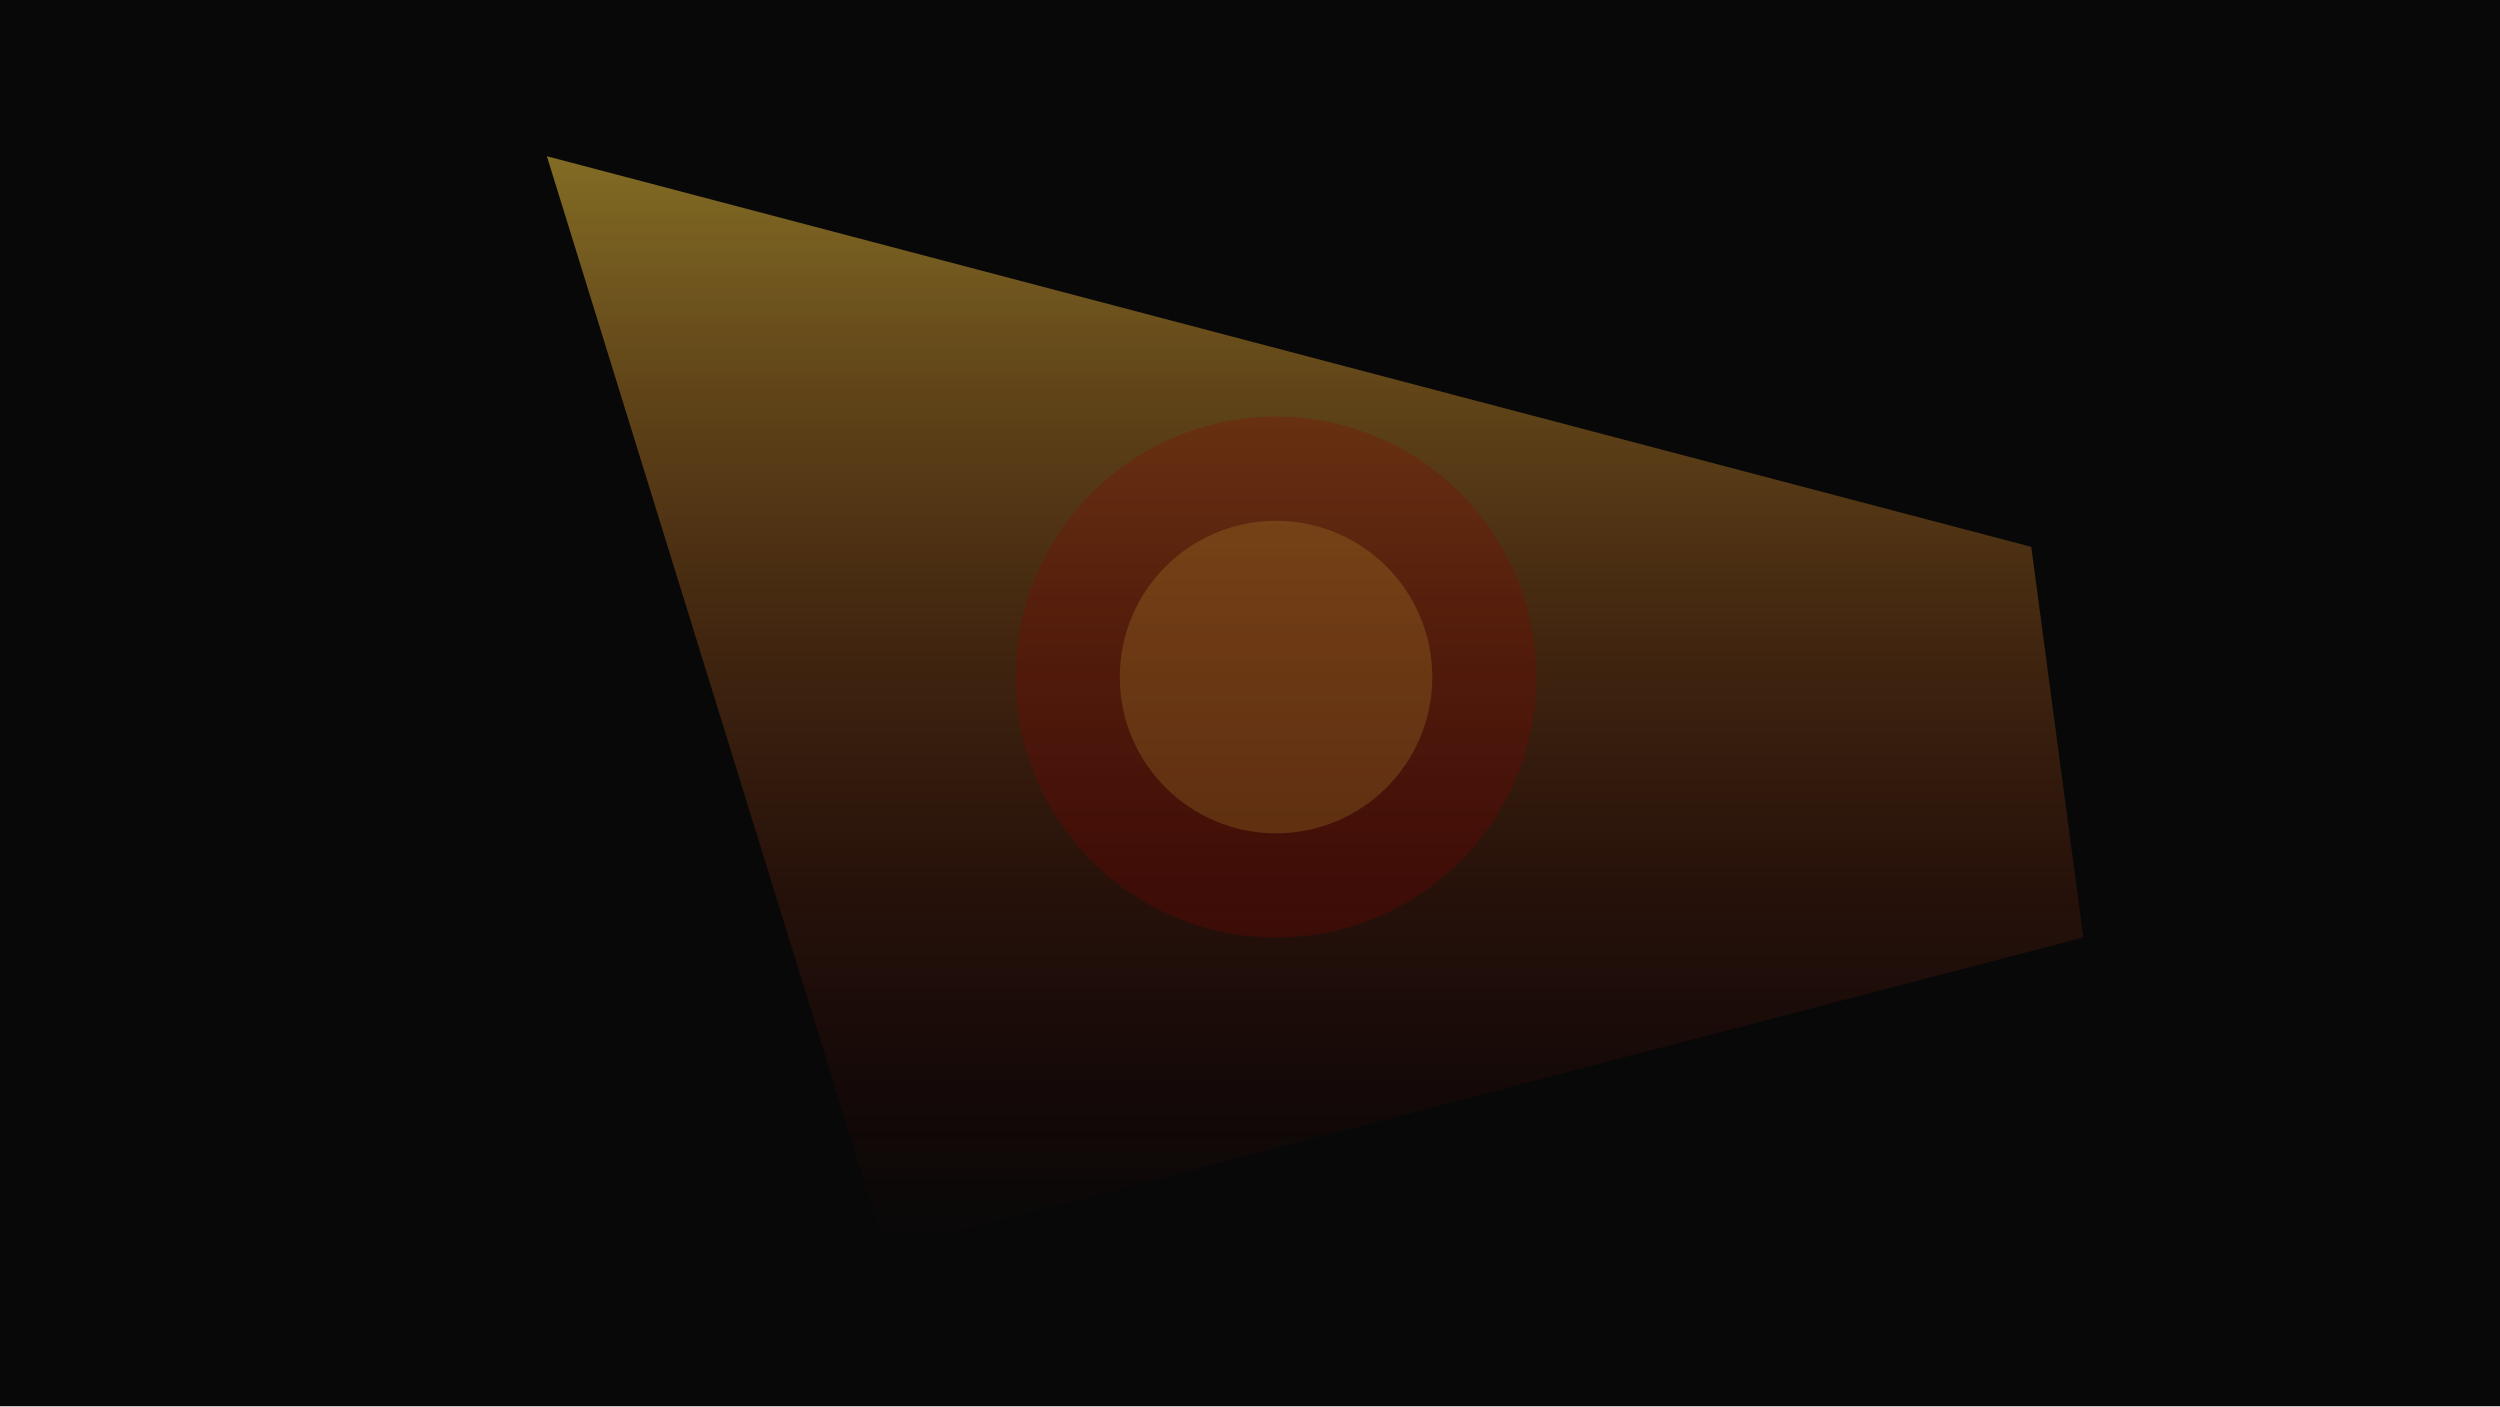
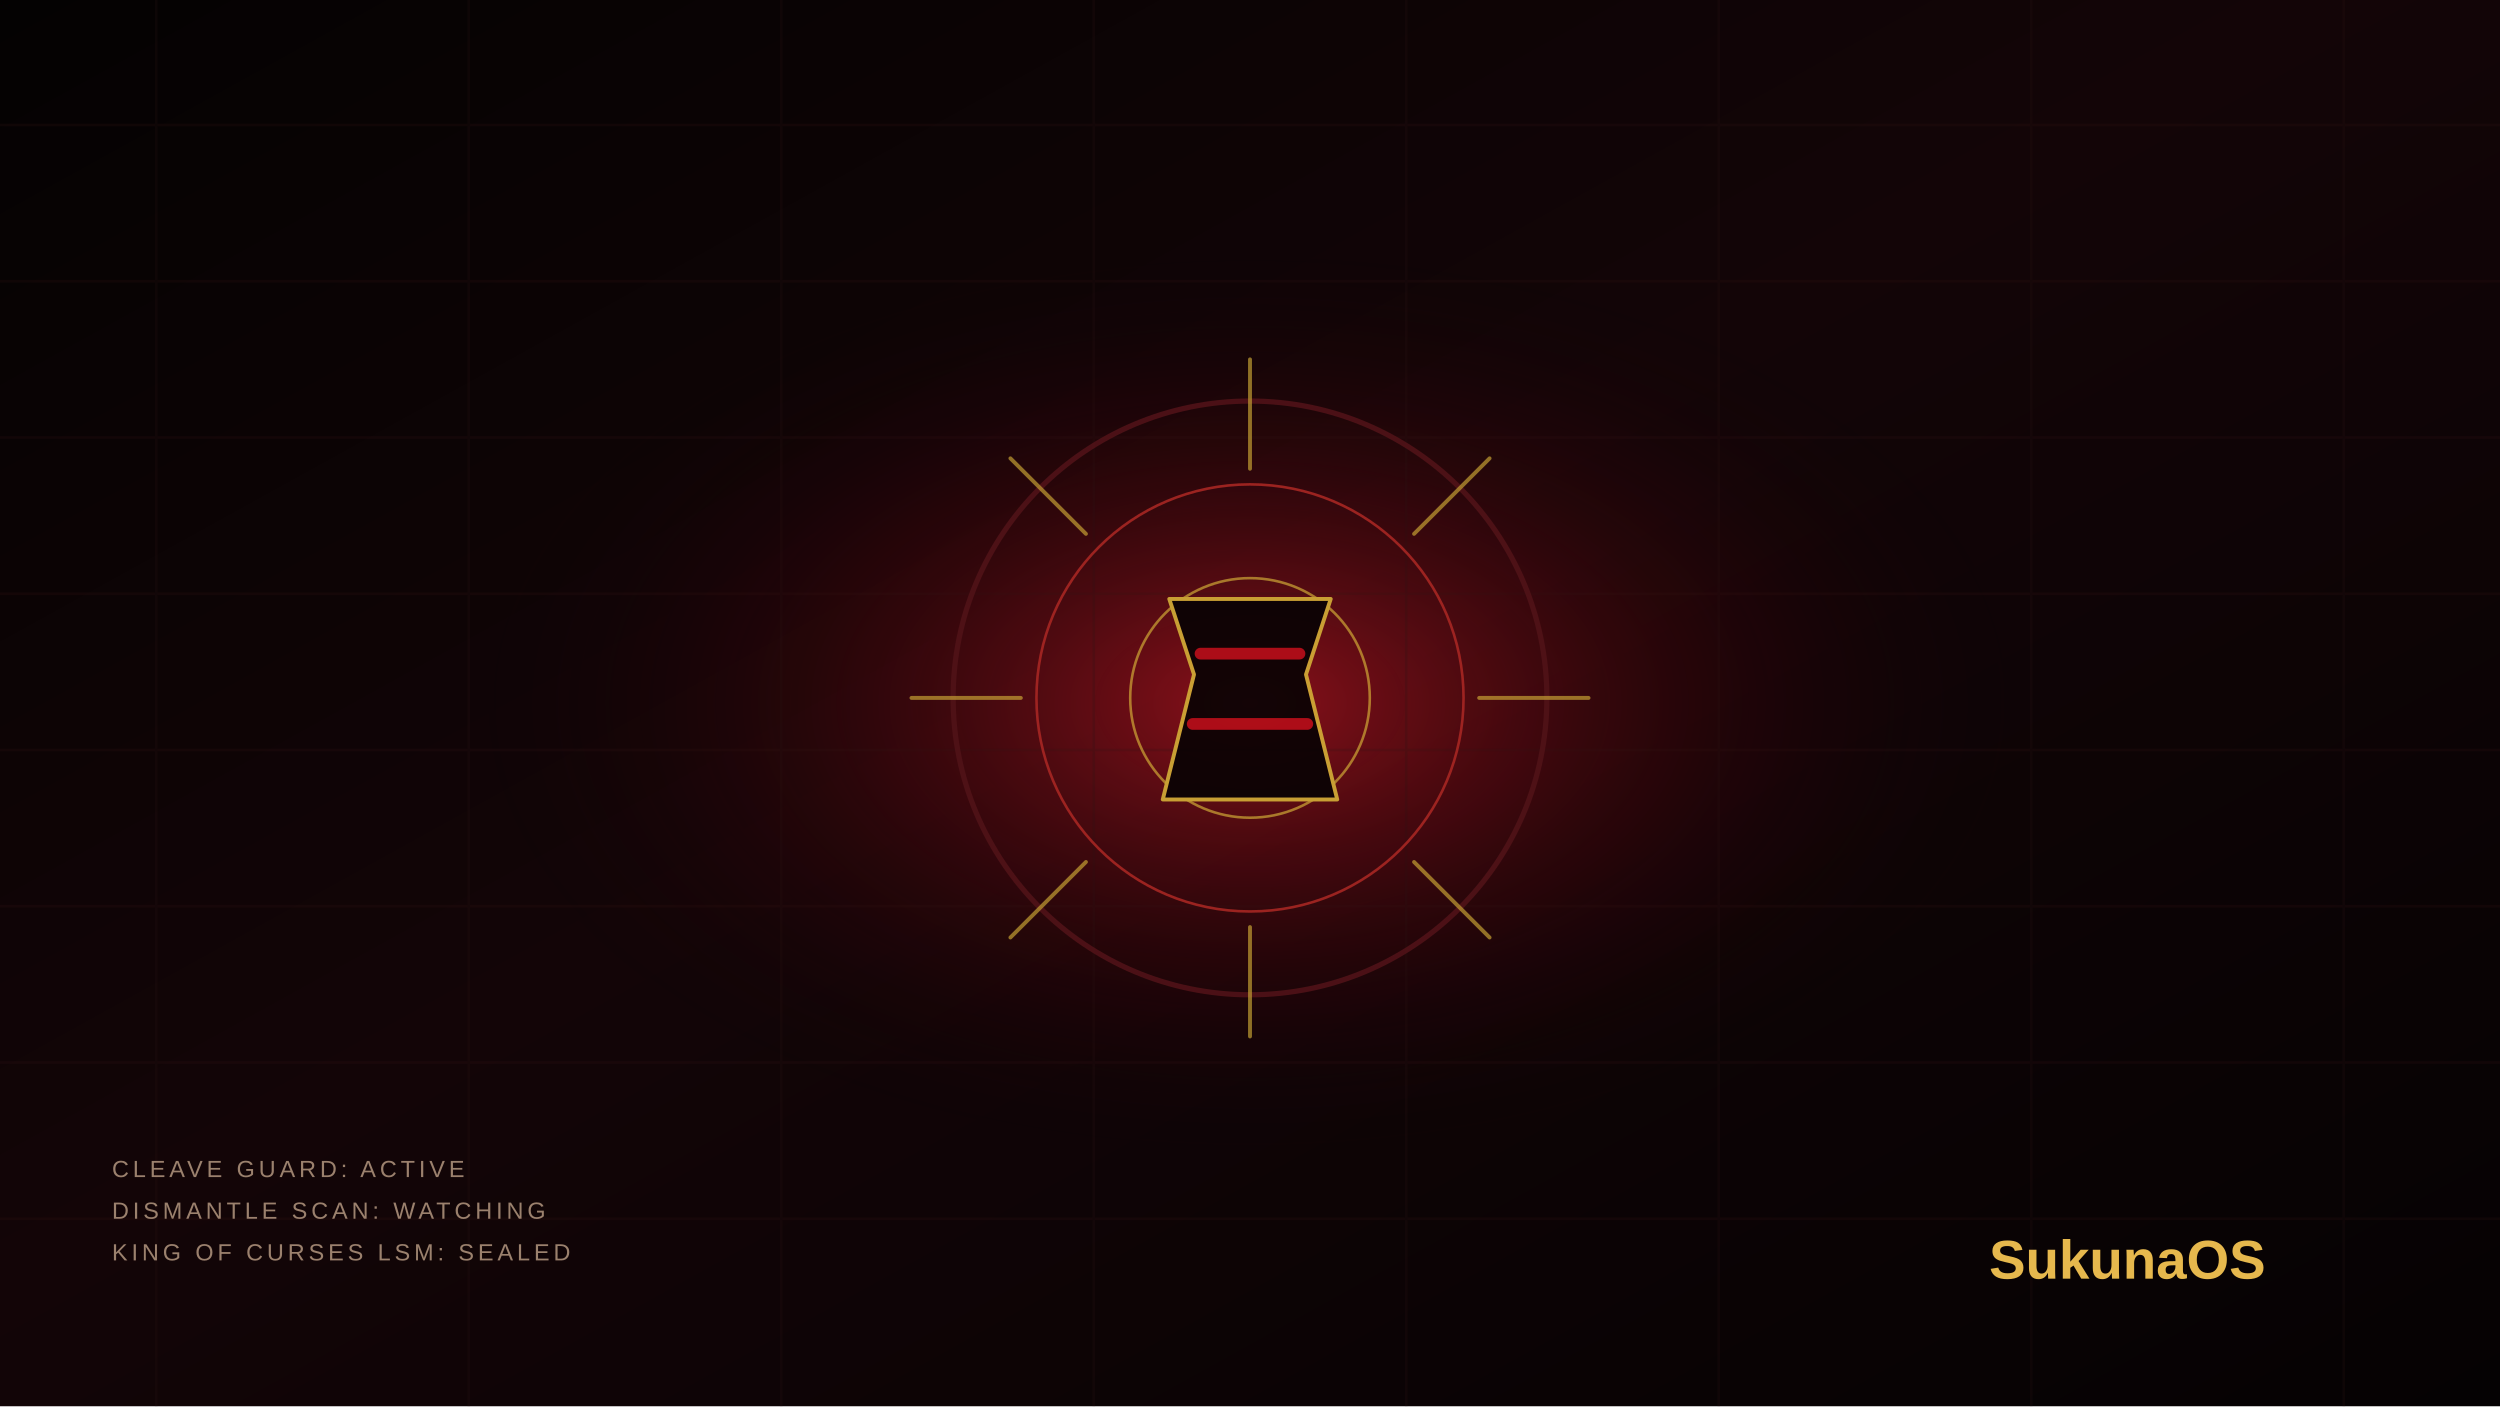
- <svg xmlns="http://www.w3.org/2000/svg" viewBox="0 0 1920 1080">
-   <rect width="1920" height="1080" fill="#080808" />
+ <svg xmlns="http://www.w3.org/2000/svg" viewBox="0 0 1920 1080" role="img" aria-labelledby="title desc">
  <defs>
-     <linearGradient id="beam" x1="0" y1="0" x2="0" y2="1">
-       <stop offset="0%" stop-color="#d4af37" stop-opacity="0.6" />
-       <stop offset="100%" stop-color="#8b0000" stop-opacity="0" />
+     <linearGradient id="bg" x1="0" y1="0" x2="1" y2="1">
+       <stop offset="0%" stop-color="#040202" />
+       <stop offset="46%" stop-color="#130507" />
+       <stop offset="100%" stop-color="#050203" />
    </linearGradient>
+     <linearGradient id="slashRed" x1="0" y1="0" x2="1" y2="0">
+       <stop offset="0%" stop-color="#3d0307" stop-opacity="0" />
+       <stop offset="42%" stop-color="#d71927" stop-opacity="0.9" />
+       <stop offset="58%" stop-color="#e6b84d" stop-opacity="0.86" />
+       <stop offset="100%" stop-color="#3d0307" stop-opacity="0" />
+     </linearGradient>
+     <radialGradient id="core" cx="50%" cy="50%" r="50%">
+       <stop offset="0%" stop-color="#d71927" stop-opacity="0.62" />
+       <stop offset="55%" stop-color="#5e0710" stop-opacity="0.28" />
+       <stop offset="100%" stop-color="#030202" stop-opacity="0" />
+     </radialGradient>
+     <filter id="soft" x="-20%" y="-20%" width="140%" height="140%">
+       <feGaussianBlur stdDeviation="9" />
+     </filter>
  </defs>
-   <path d="M420,120 L1560,420 L1600,720 L680,960 Z" fill="url(#beam)" />
-   <circle cx="980" cy="520" r="200" fill="rgba(139,0,0,0.25)" />
-   <circle cx="980" cy="520" r="120" fill="rgba(212,175,55,0.2)" />
+   <rect width="1920" height="1080" fill="url(#bg)" />
+   <ellipse cx="960" cy="540" rx="610" ry="360" fill="url(#core)" />
+   <g opacity="0.22">
+     <path d="M0 96h1920M0 216h1920M0 336h1920M0 456h1920M0 576h1920M0 696h1920M0 816h1920M0 936h1920" stroke="#331014" stroke-width="2" />
+     <path d="M120 0v1080M360 0v1080M600 0v1080M840 0v1080M1080 0v1080M1320 0v1080M1560 0v1080M1800 0v1080" stroke="#271014" stroke-width="2" />
+   </g>
+   <g stroke="url(#slashRed)" stroke-linecap="round" filter="url(#soft)">
+     <path d="M120 310h760" stroke-width="22" transform="rotate(-13 500 310)" />
+     <path d="M790 240h980" stroke-width="18" transform="rotate(14 1280 240)" />
+     <path d="M270 740h690" stroke-width="16" transform="rotate(10 615 740)" />
+     <path d="M890 720h810" stroke-width="22" transform="rotate(-12 1295 720)" />
+   </g>
+   <g transform="translate(960 536)" opacity="0.9">
+     <circle r="228" fill="none" stroke="#501217" stroke-width="4" />
+     <circle r="164" fill="none" stroke="#a62622" stroke-width="2" />
+     <circle r="92" fill="none" stroke="#d4af37" stroke-width="2" opacity="0.74" />
+     <g stroke="#d4af37" stroke-width="3" stroke-linecap="round" opacity="0.7">
+       <path d="M0 -260v84" />
+       <path d="M0 176v84" />
+       <path d="M-260 0h84" />
+       <path d="M176 0h84" />
+       <path d="M-184 -184l58 58" />
+       <path d="M184 -184l-58 58" />
+       <path d="M-184 184l58-58" />
+       <path d="M184 184l-58-58" />
+     </g>
+     <path d="M-62 -76h124l-19 58 24 96h-134l24-96z" fill="#070203" stroke="#d4af37" stroke-width="3" stroke-linejoin="round" />
+     <path d="M-38 -34h76M-44 20h88" stroke="#b30d18" stroke-width="9" stroke-linecap="round" />
+   </g>
+   <g fill="#b99c84" font-family="Segoe UI, Arial, sans-serif" opacity="0.82">
+     <text x="86" y="904" font-size="18" letter-spacing="3">CLEAVE GUARD: ACTIVE</text>
+     <text x="86" y="936" font-size="18" letter-spacing="3">DISMANTLE SCAN: WATCHING</text>
+     <text x="86" y="968" font-size="18" letter-spacing="3">KING OF CURSES LSM: SEALED</text>
+   </g>
+   <text x="1740" y="982" fill="#e6b84d" font-family="Segoe UI, Arial, sans-serif" font-size="42" font-weight="700" text-anchor="end">SukunaOS</text>
</svg>
